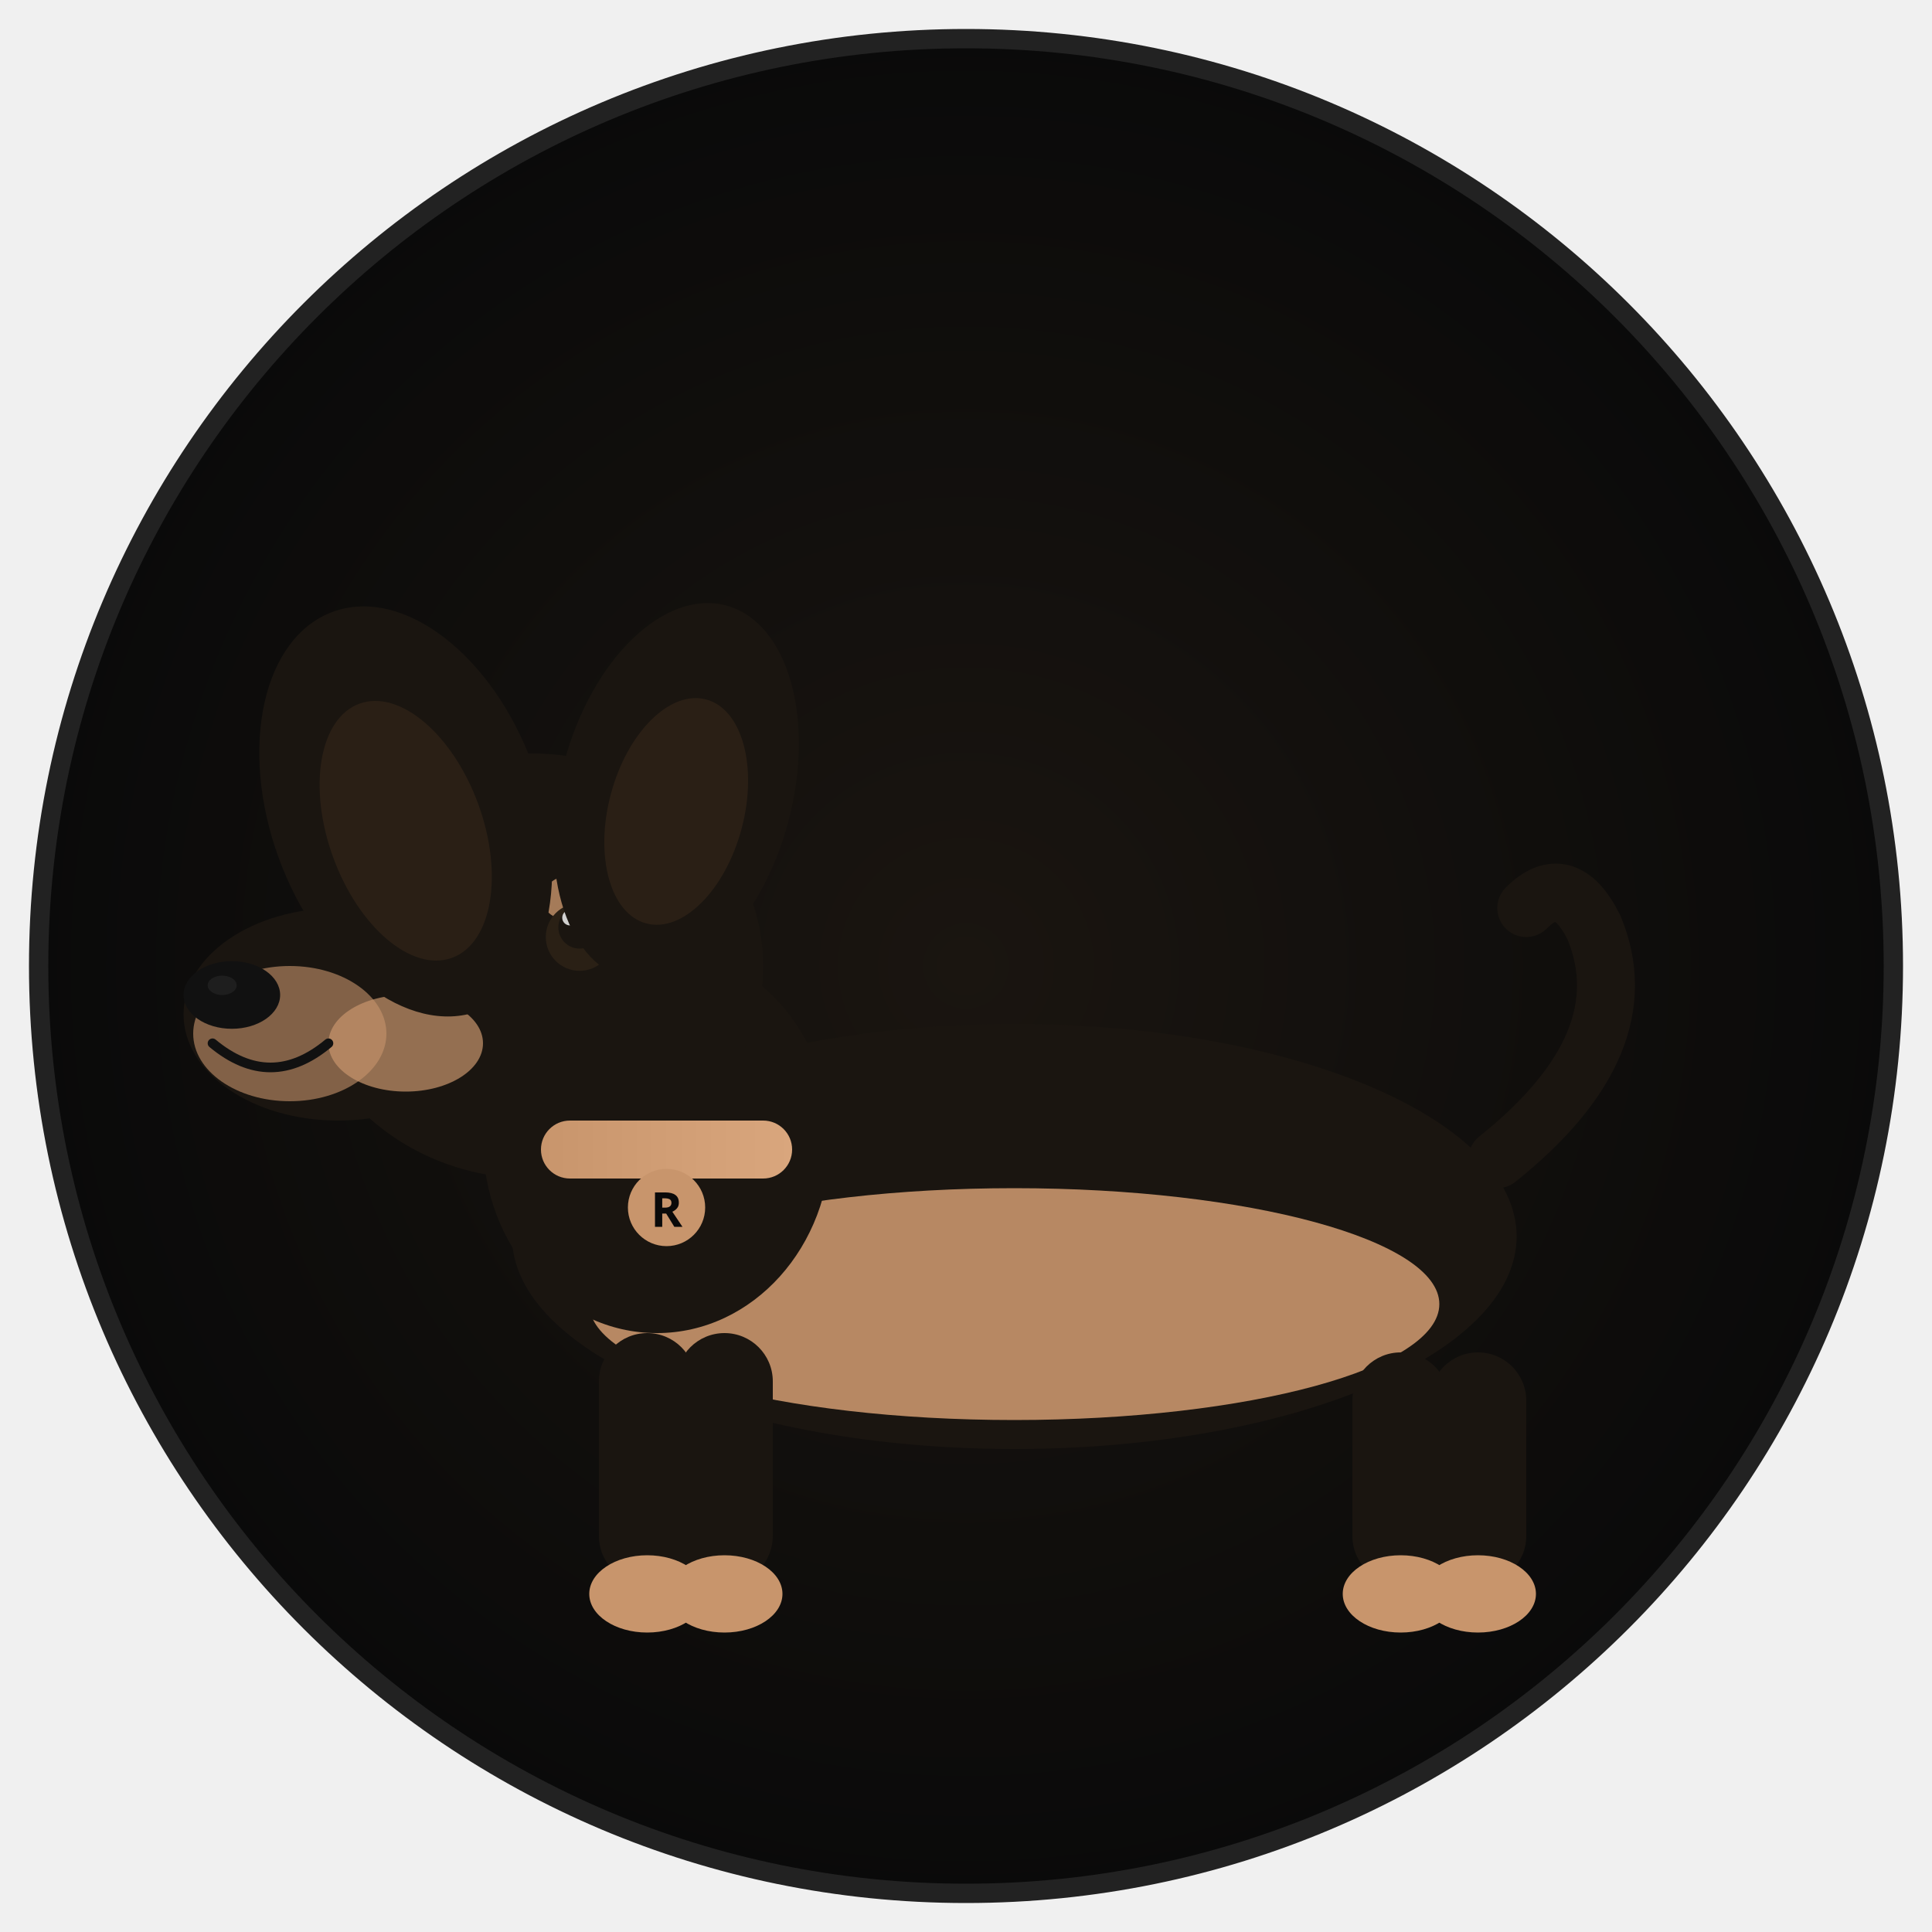
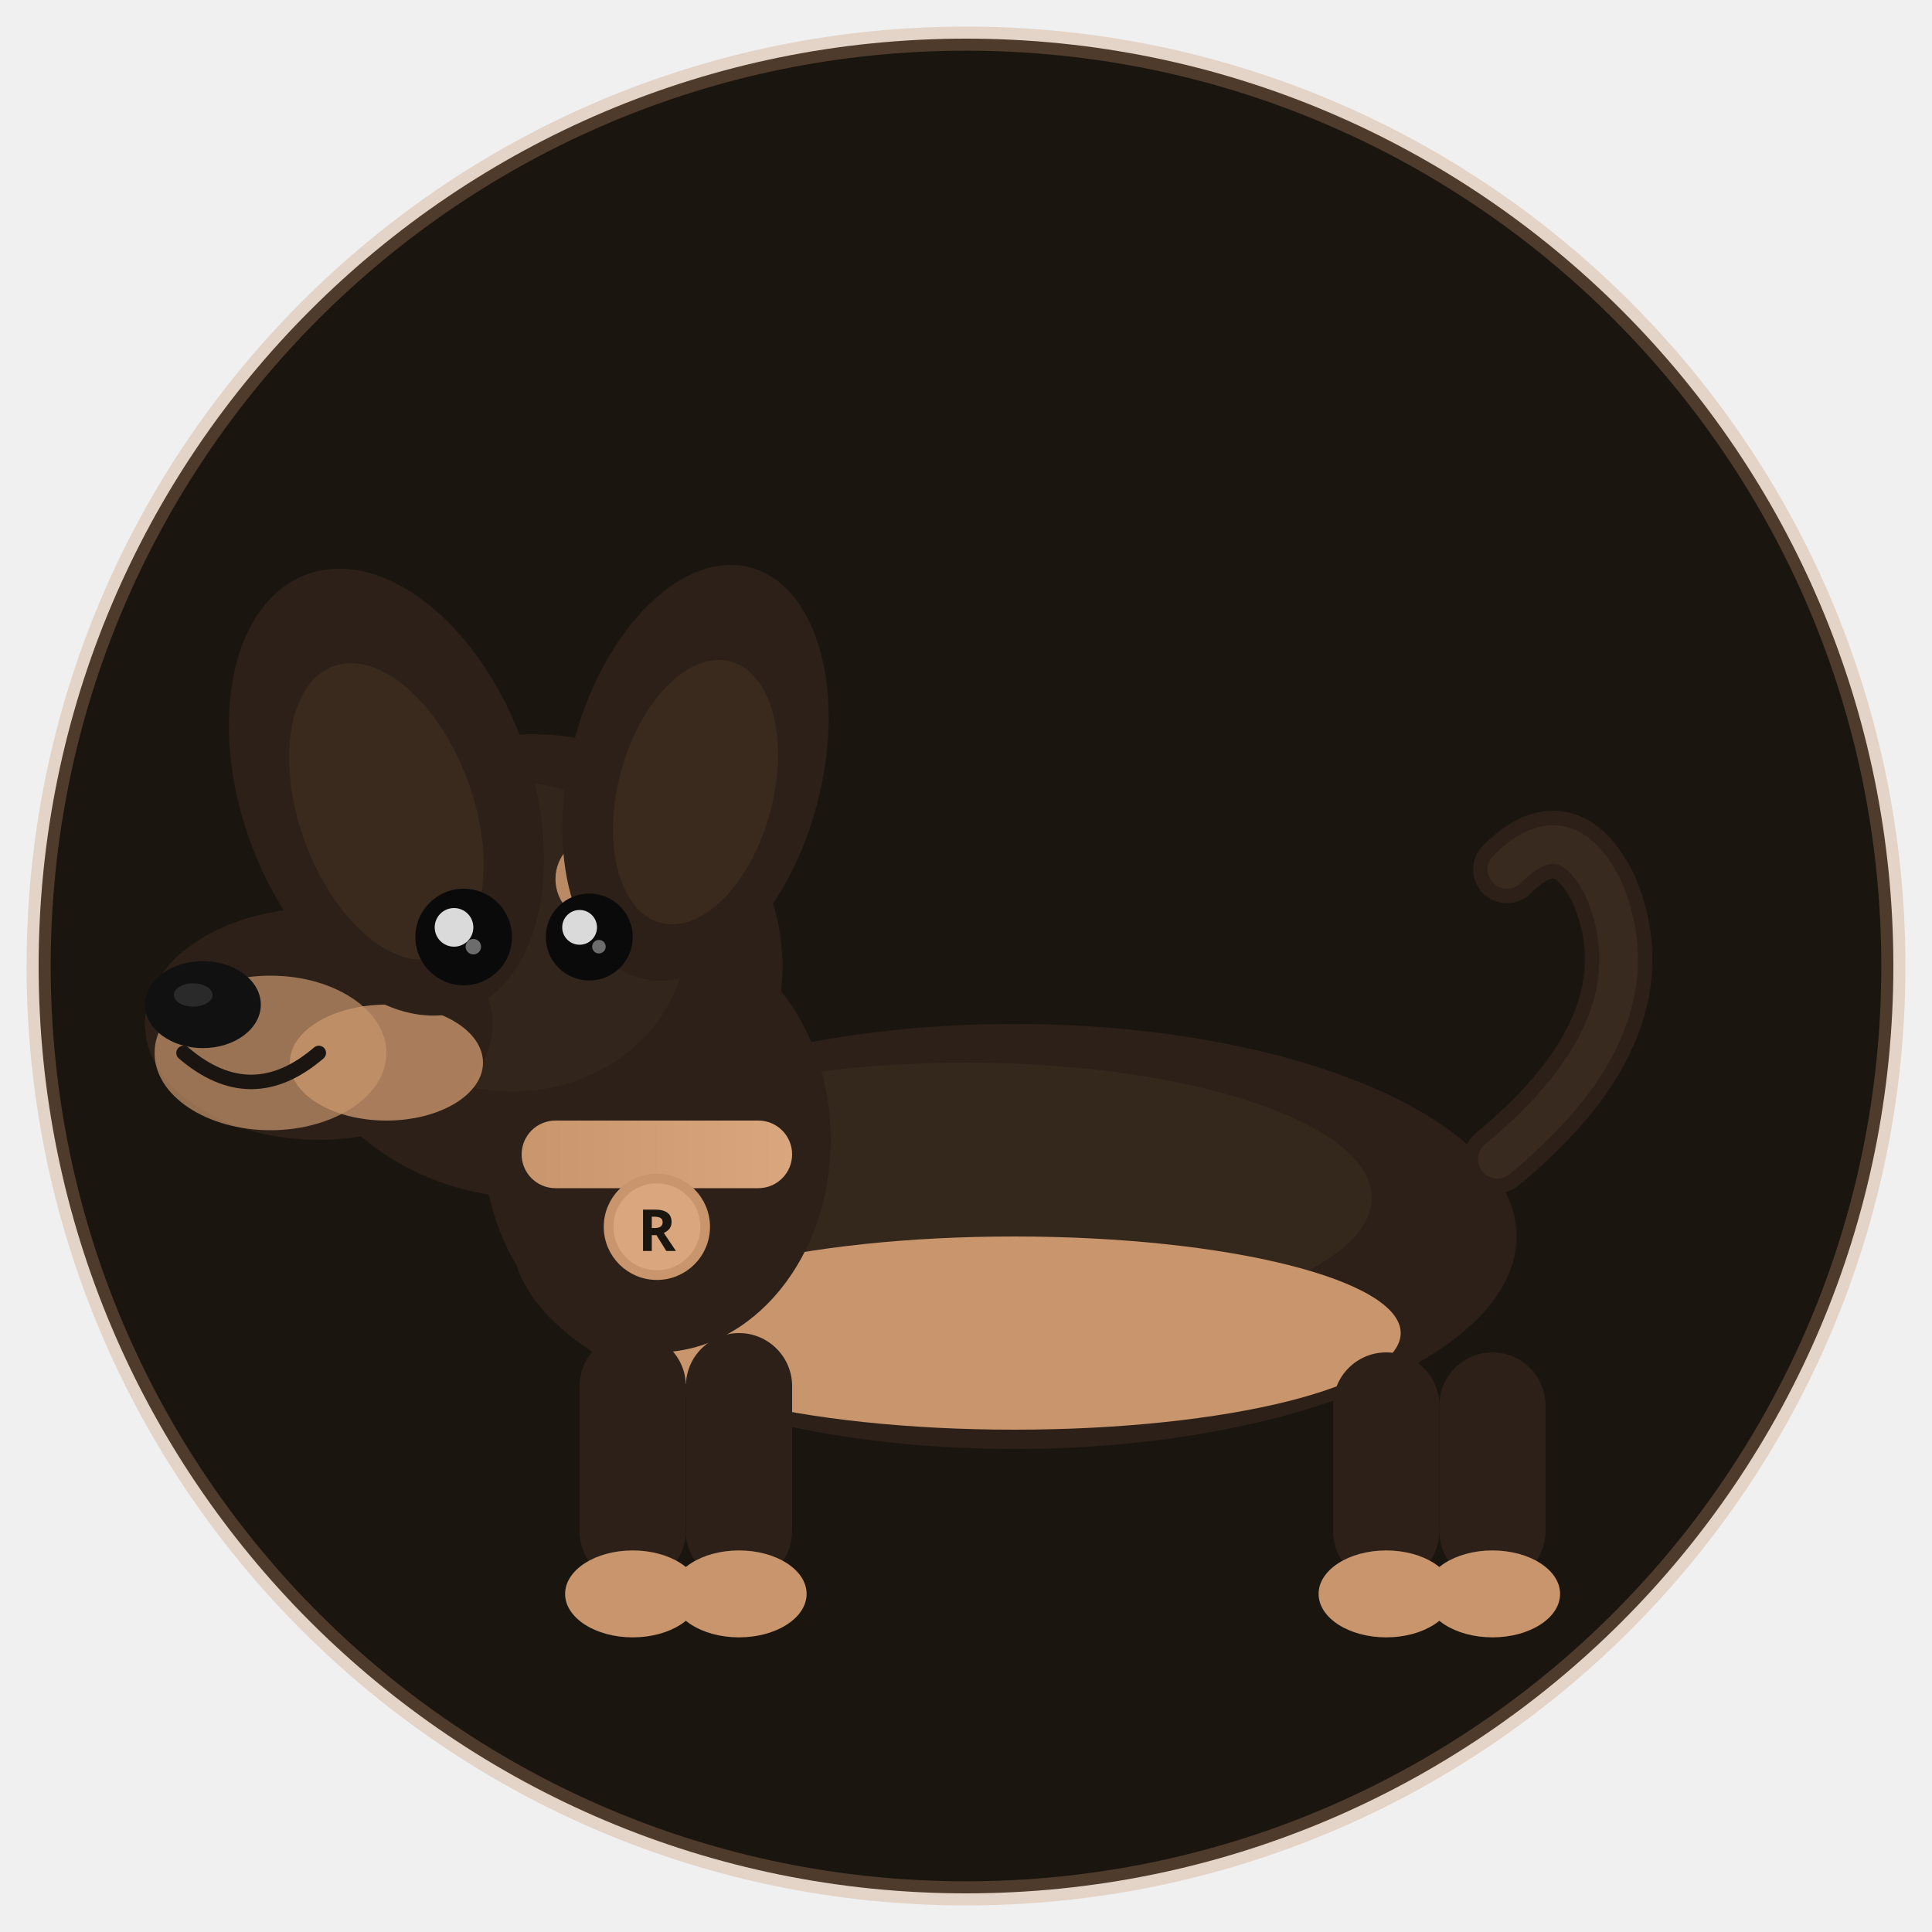
<svg xmlns="http://www.w3.org/2000/svg" viewBox="0 0 200 200" width="200" height="200">
  <defs>
    <linearGradient id="collar" x1="0%" y1="0%" x2="100%" y2="0%">
      <stop offset="0%" style="stop-color:#c8956c;stop-opacity:1" />
      <stop offset="100%" style="stop-color:#d9a67d;stop-opacity:1" />
    </linearGradient>
-     <radialGradient id="bg-glow" cx="50%" cy="50%" r="50%">
-       <stop offset="0%" style="stop-color:#1a1510;stop-opacity:1" />
-       <stop offset="100%" style="stop-color:#0a0a0a;stop-opacity:1" />
-     </radialGradient>
  </defs>
-   <circle cx="100" cy="100" r="96" fill="url(#bg-glow)" stroke="#222" stroke-width="2" />
-   <ellipse cx="105" cy="128" rx="52" ry="22" fill="#1a1510" />
-   <ellipse cx="105" cy="135" rx="44" ry="12" fill="#c8956c" opacity="0.9" />
-   <rect x="140" y="140" width="10" height="24" rx="5" fill="#1a1510" />
-   <rect x="148" y="140" width="10" height="24" rx="5" fill="#1a1510" />
-   <ellipse cx="145" cy="165" rx="6" ry="4" fill="#c8956c" />
-   <ellipse cx="153" cy="165" rx="6" ry="4" fill="#c8956c" />
-   <rect x="62" y="138" width="10" height="26" rx="5" fill="#1a1510" />
-   <rect x="70" y="138" width="10" height="26" rx="5" fill="#1a1510" />
-   <ellipse cx="67" cy="165" rx="6" ry="4" fill="#c8956c" />
-   <ellipse cx="75" cy="165" rx="6" ry="4" fill="#c8956c" />
-   <path d="M155 120 Q170 108 165 96 Q162 90 158 94" stroke="#1a1510" stroke-width="6" fill="none" stroke-linecap="round" />
-   <ellipse cx="68" cy="118" rx="18" ry="20" fill="#1a1510" />
-   <ellipse cx="55" cy="100" rx="24" ry="22" fill="#1a1510" />
-   <ellipse cx="35" cy="105" rx="16" ry="11" fill="#1a1510" />
-   <ellipse cx="50" cy="93" rx="6" ry="3" fill="#c8956c" opacity="0.8" />
-   <ellipse cx="62" cy="93" rx="6" ry="3" fill="#c8956c" opacity="0.8" />
-   <ellipse cx="42" cy="108" rx="8" ry="5" fill="#c8956c" opacity="0.7" />
-   <ellipse cx="30" cy="107" rx="10" ry="7" fill="#c8956c" opacity="0.6" />
-   <circle cx="50" cy="97" r="4" fill="#2a2015" />
-   <circle cx="50" cy="96" r="2.5" fill="#1a1510" />
-   <circle cx="49" cy="95" r="1" fill="#fff" opacity="0.8" />
-   <circle cx="60" cy="97" r="3.5" fill="#2a2015" />
-   <circle cx="60" cy="96" r="2.2" fill="#1a1510" />
-   <circle cx="59" cy="95" r="0.8" fill="#fff" opacity="0.8" />
-   <ellipse cx="24" cy="103" rx="5" ry="3.5" fill="#111" />
-   <ellipse cx="23" cy="102" rx="1.5" ry="1" fill="#333" opacity="0.4" />
-   <ellipse cx="42" cy="84" rx="14" ry="22" fill="#1a1510" transform="rotate(-20 42 84)" />
-   <ellipse cx="70" cy="82" rx="12" ry="20" fill="#1a1510" transform="rotate(15 70 82)" />
-   <ellipse cx="42" cy="86" rx="8" ry="14" fill="#2a1f15" transform="rotate(-20 42 86)" />
-   <ellipse cx="70" cy="84" rx="7" ry="12" fill="#2a1f15" transform="rotate(15 70 84)" />
-   <rect x="56" y="116" width="26" height="6" rx="3" fill="url(#collar)" />
-   <circle cx="69" cy="125" r="4" fill="#c8956c" />
-   <text x="69" y="127" text-anchor="middle" font-size="5" font-weight="bold" fill="#0a0a0a" font-family="system-ui">R</text>
-   <path d="M22 108 Q28 113 34 108" stroke="#111" stroke-width="1" fill="none" stroke-linecap="round" />
+   <circle cx="100" cy="100" r="96" fill="#1a150f" stroke="#c8956c" stroke-width="2.5" stroke-opacity="0.3" />
+   <ellipse cx="105" cy="128" rx="52" ry="22" fill="#2c2018" />
+   <ellipse cx="100" cy="124" rx="42" ry="14" fill="#382a1e" opacity="0.7" />
+   <ellipse cx="105" cy="138" rx="40" ry="10" fill="#c8956c" />
+   <path d="M155 120 Q172 106 166 92 Q162 84 156 90" stroke="#2c2018" stroke-width="7" fill="none" stroke-linecap="round" />
+   <path d="M155 120 Q172 106 166 92 Q162 84 156 90" stroke="#382a1e" stroke-width="4" fill="none" stroke-linecap="round" />
+   <rect x="138" y="140" width="11" height="24" rx="5.5" fill="#2c2018" />
+   <rect x="149" y="140" width="11" height="24" rx="5.5" fill="#2c2018" />
+   <ellipse cx="143.5" cy="165" rx="7" ry="4.5" fill="#c8956c" />
+   <ellipse cx="154.5" cy="165" rx="7" ry="4.5" fill="#c8956c" />
+   <rect x="60" y="138" width="11" height="26" rx="5.5" fill="#2c2018" />
+   <rect x="71" y="138" width="11" height="26" rx="5.5" fill="#2c2018" />
+   <ellipse cx="65.5" cy="165" rx="7" ry="4.5" fill="#c8956c" />
+   <ellipse cx="76.5" cy="165" rx="7" ry="4.5" fill="#c8956c" />
+   <ellipse cx="68" cy="118" rx="18" ry="22" fill="#2c2018" />
+   <ellipse cx="55" cy="100" rx="26" ry="24" fill="#2c2018" />
+   <ellipse cx="53" cy="97" rx="18" ry="16" fill="#382a1e" opacity="0.5" />
+   <ellipse cx="33" cy="106" rx="18" ry="12" fill="#2c2018" />
+   <circle cx="48" cy="91" r="5" fill="#c8956c" opacity="0.9" />
+   <circle cx="62" cy="91" r="4.5" fill="#c8956c" opacity="0.9" />
+   <ellipse cx="40" cy="110" rx="10" ry="6" fill="#c8956c" opacity="0.8" />
+   <ellipse cx="28" cy="109" rx="12" ry="8" fill="#c8956c" opacity="0.7" />
+   <ellipse cx="40" cy="82" rx="15" ry="24" fill="#2c2018" transform="rotate(-20 40 82)" />
+   <ellipse cx="72" cy="80" rx="13" ry="22" fill="#2c2018" transform="rotate(15 72 80)" />
+   <ellipse cx="40" cy="84" rx="9" ry="16" fill="#3a2a1e" transform="rotate(-20 40 84)" />
+   <ellipse cx="72" cy="82" rx="8" ry="14" fill="#3a2a1e" transform="rotate(15 72 82)" />
+   <circle cx="48" cy="97" r="5" fill="#0a0a0a" />
+   <circle cx="47" cy="96" r="2" fill="#fff" opacity="0.85" />
+   <circle cx="49" cy="98" r="0.8" fill="#fff" opacity="0.4" />
+   <circle cx="61" cy="97" r="4.5" fill="#0a0a0a" />
+   <circle cx="60" cy="96" r="1.8" fill="#fff" opacity="0.85" />
+   <circle cx="62" cy="98" r="0.7" fill="#fff" opacity="0.4" />
+   <ellipse cx="21" cy="104" rx="6" ry="4.5" fill="#111" />
+   <ellipse cx="20" cy="103" rx="2" ry="1.2" fill="#444" opacity="0.5" />
+   <path d="M19 109 Q26 115 33 109" stroke="#1a1510" stroke-width="1.5" fill="none" stroke-linecap="round" />
+   <rect x="54" y="116" width="28" height="7" rx="3.5" fill="url(#collar)" />
+   <circle cx="68" cy="127" r="5" fill="#d9a67d" stroke="#c8956c" stroke-width="1" />
+   <text x="68" y="129.5" text-anchor="middle" font-size="6" font-weight="bold" fill="#1a150f" font-family="system-ui">R</text>
</svg>
